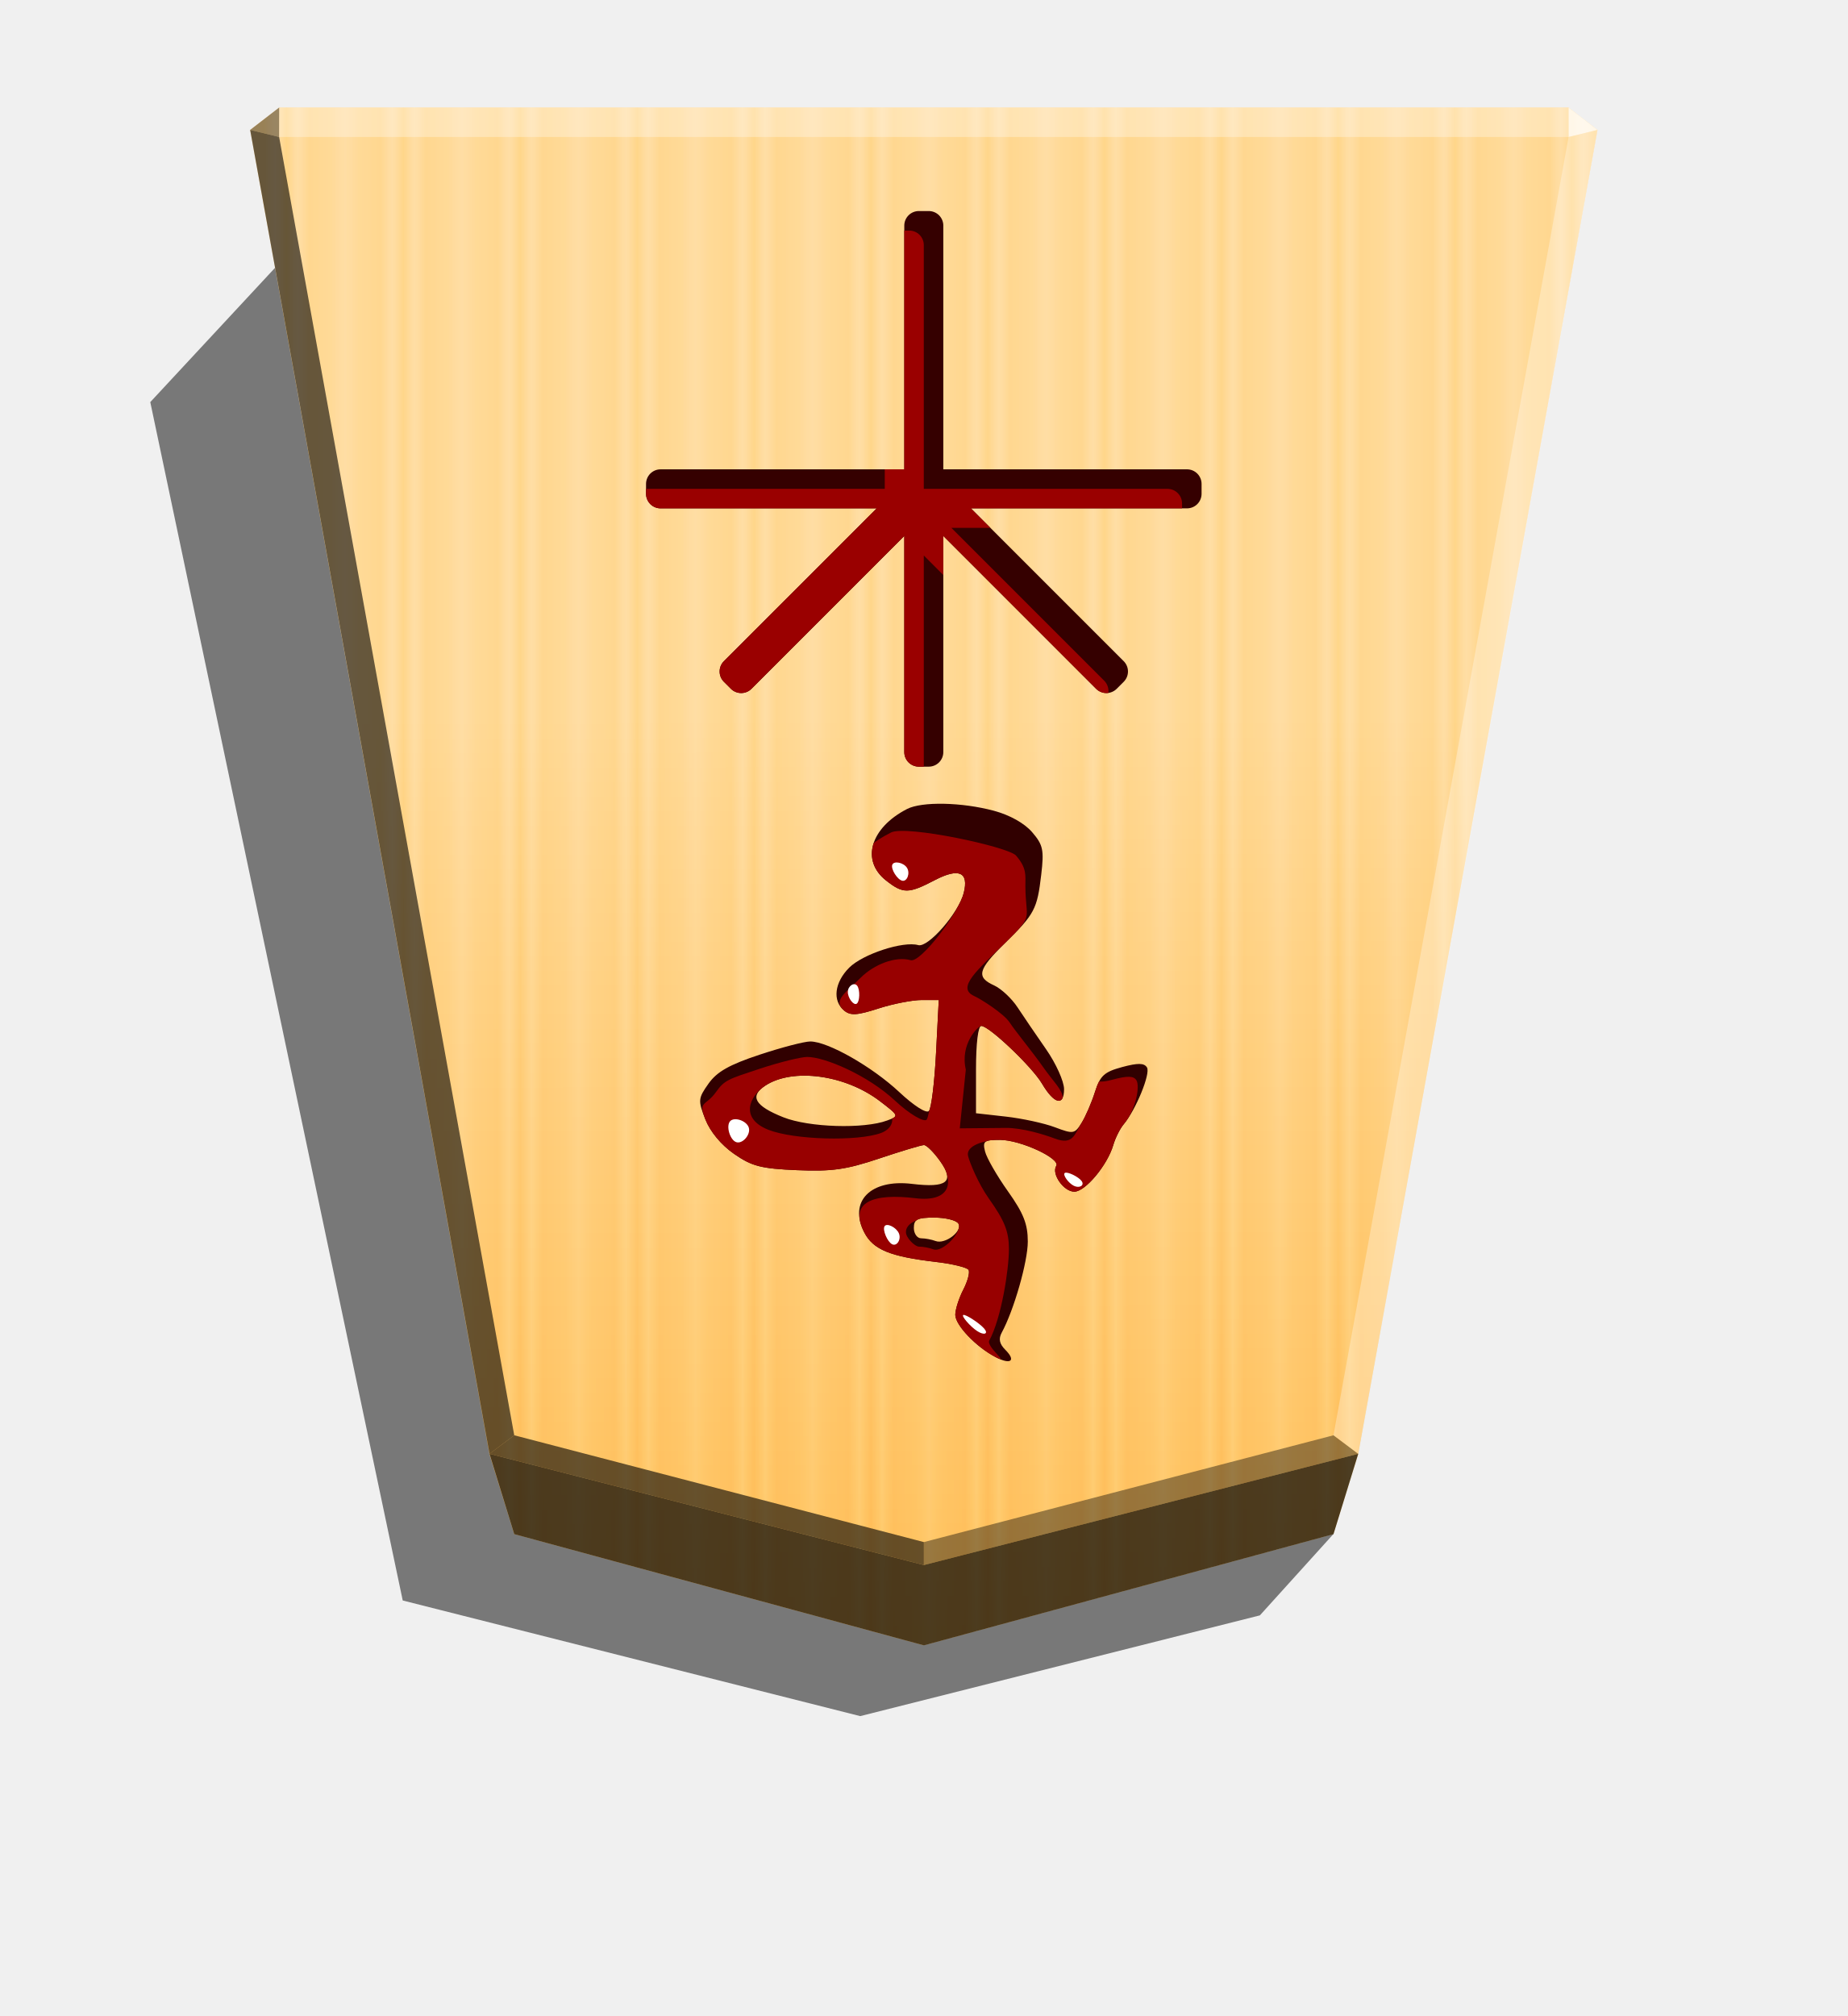
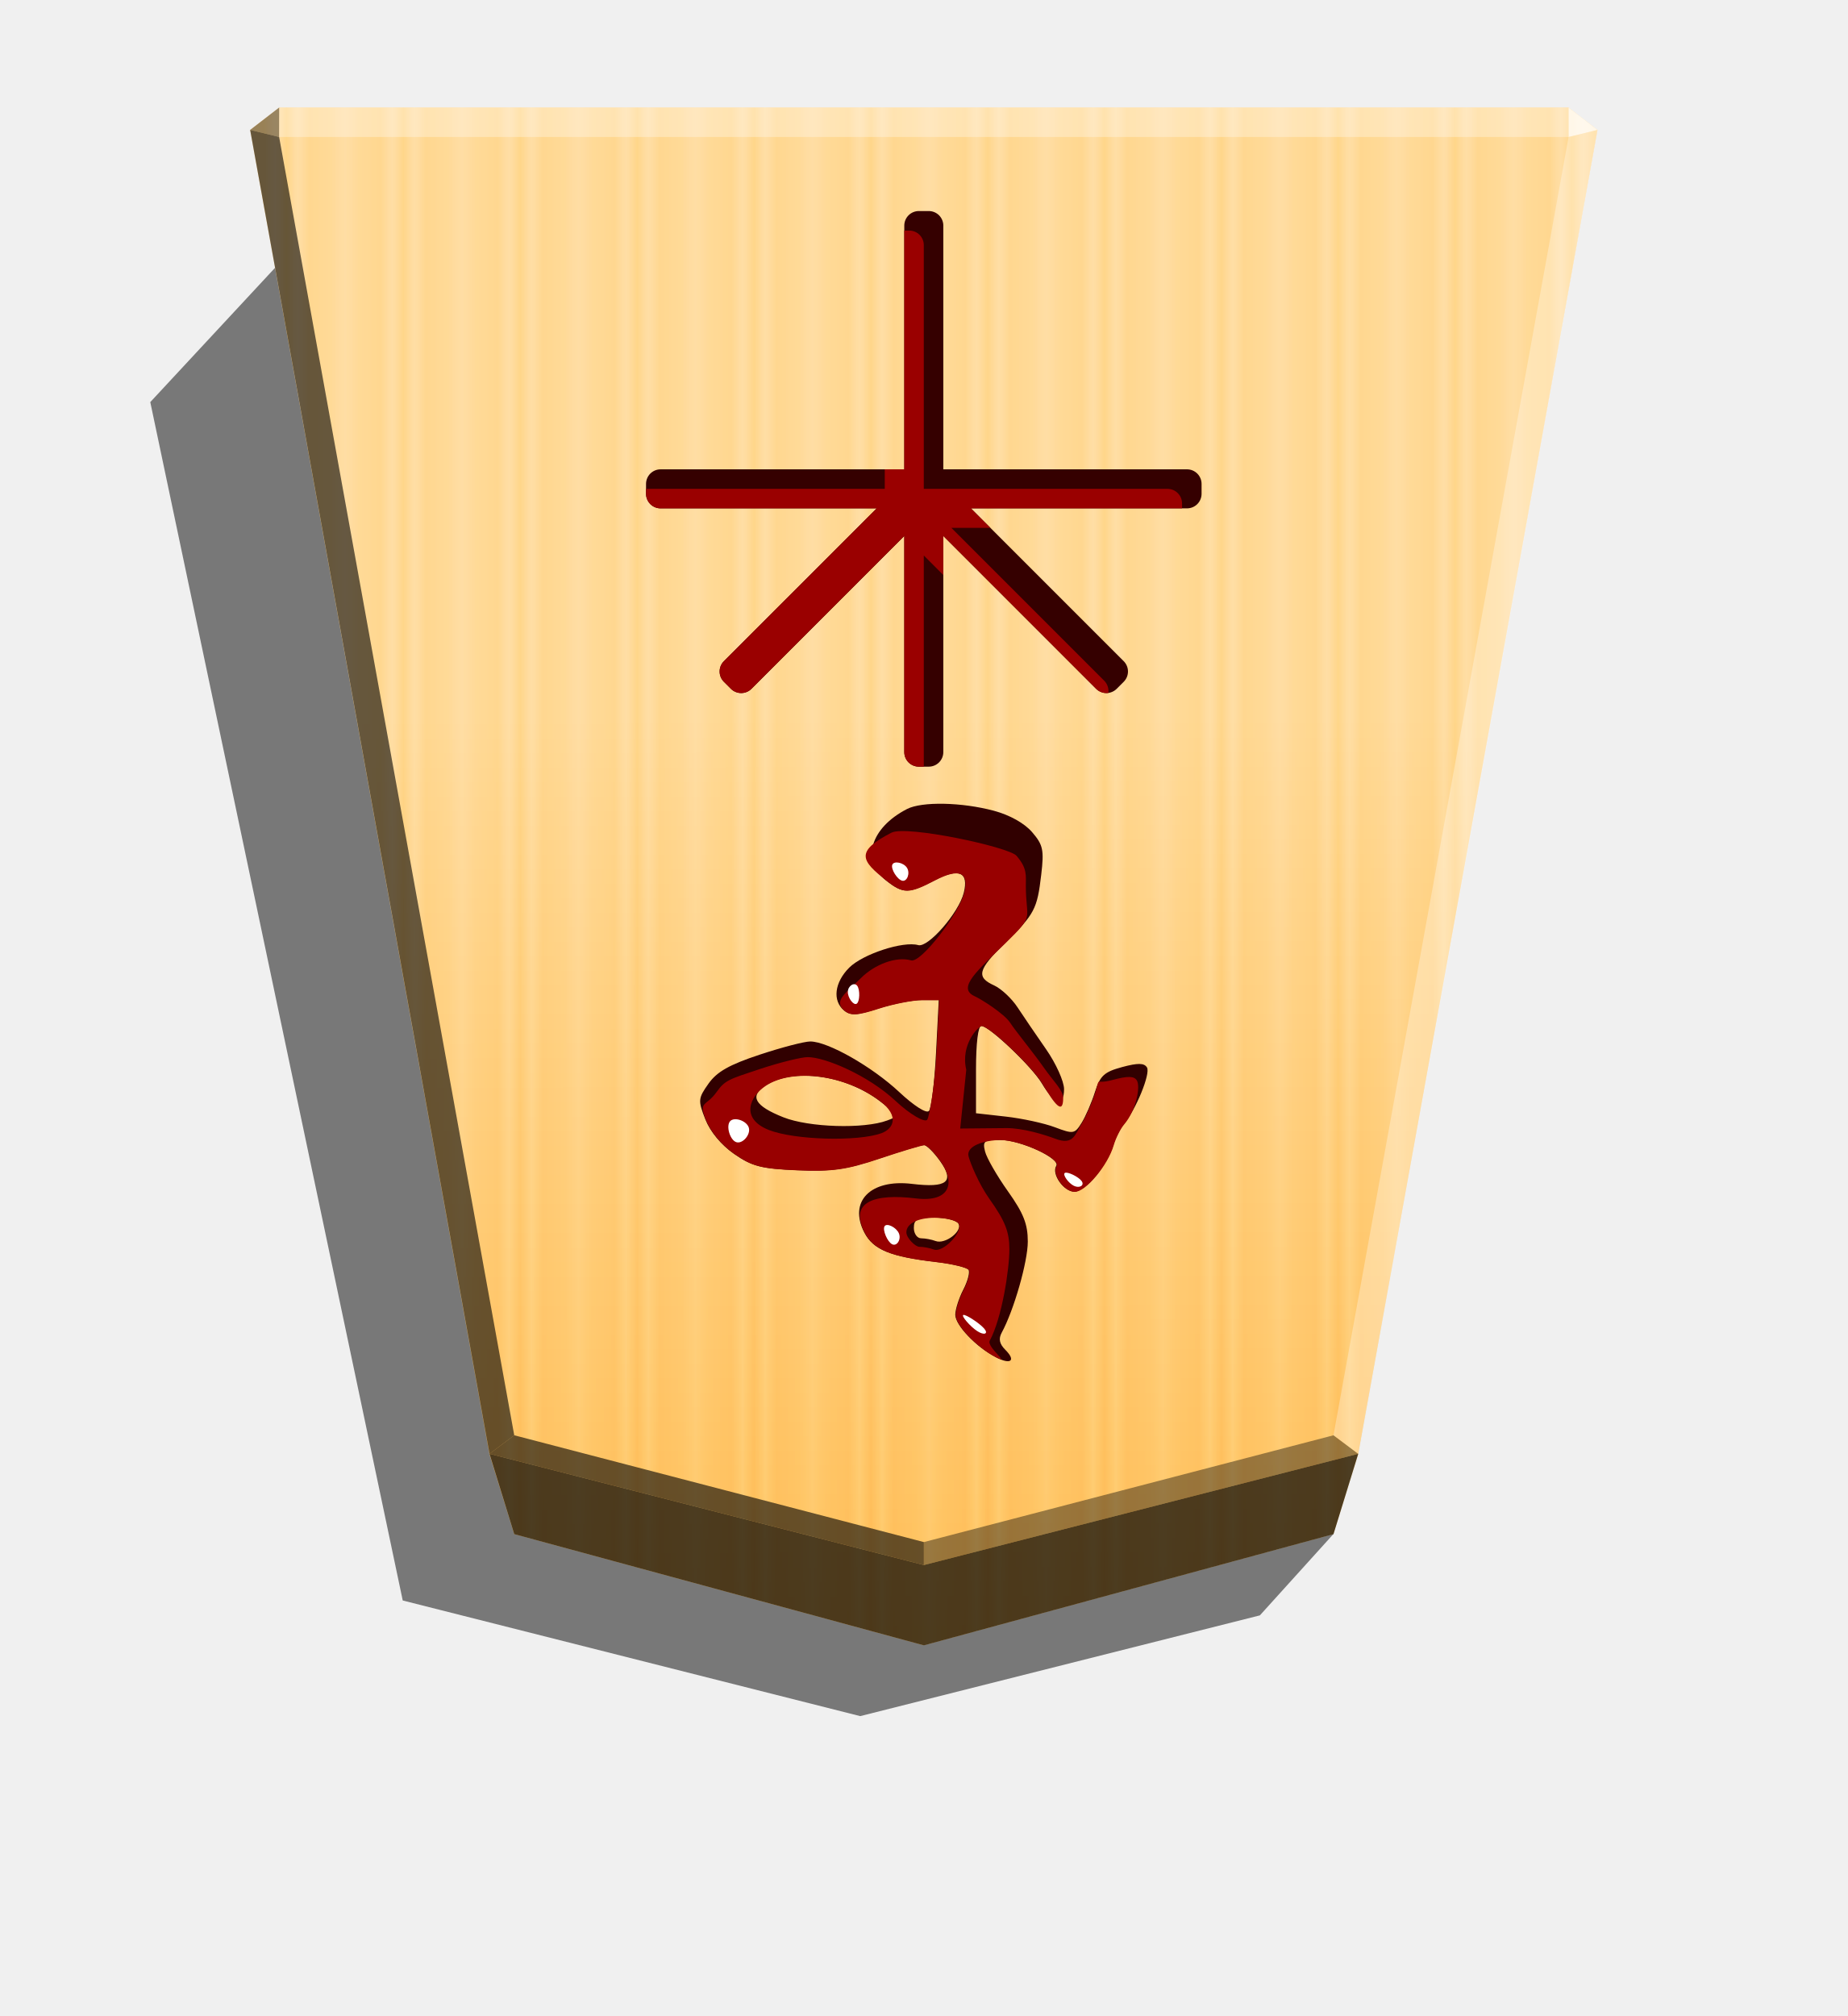
<svg xmlns="http://www.w3.org/2000/svg" width="498.898" height="544.252" viewBox="0 0 1320 1440">
  <defs>
    <linearGradient id="1NY_svg__a" x1="-1430.769" x2="-1409.955" y1="-77.47" y2="-77.47" gradientUnits="userSpaceOnUse" spreadMethod="reflect">
      <stop offset="0" stop-color="#ffd285" />
      <stop offset=".232" stop-color="#ffcd79" />
      <stop offset=".616" stop-color="#ffca73" />
      <stop offset=".808" stop-color="#ffd386" />
      <stop offset="1" stop-color="#ffc86e" />
    </linearGradient>
    <linearGradient id="1NY_svg__b" x1="-905.02" x2="-904.556" y1="-363.658" y2="184.159" gradientUnits="userSpaceOnUse">
      <stop offset="0" />
      <stop offset=".603" stop-color="#fff" />
    </linearGradient>
    <clipPath id="1NY_svg__c">
      <path stroke-width="1.534" d="M1808.815-1033.572a7.223 7.223 0 0 1-7.239-7.239v-120.827h-120.827a7.223 7.223 0 0 1-7.239-7.239v-4.879a7.223 7.223 0 0 1 7.239-7.239h107.142l-75.763-75.759a7.22 7.22 0 0 1 0-10.237l3.451-3.451a7.223 7.223 0 0 1 10.238 0l75.759 75.763v-107.143a7.223 7.223 0 0 1 7.239-7.239h4.878a7.223 7.223 0 0 1 7.239 7.239v107.143l75.759-75.763a7.223 7.223 0 0 1 10.238 0l3.451 3.451a7.22 7.22 0 0 1 0 10.237l-75.759 75.759h107.139a7.224 7.224 0 0 1 7.239 7.239v4.879a7.224 7.224 0 0 1-7.239 7.239h-120.827v120.827a7.223 7.223 0 0 1-7.239 7.239zm2.436-137.74h.01z" />
-     </clipPath>
-     <clipPath id="1NY_svg__d">
-       <path stroke-width="3.7" d="M711.392 390.257c11.292 3.031 21.797 8.91 27.253 15.254 7.844 9.119 8.604 12.659 6.524 30.36-2.904 24.709-4.692 28.086-25.871 48.861-19.399 19.03-20.772 24.355-7.8 30.265 5.076 2.313 12.605 9.354 16.73 15.647s13.292 19.748 20.372 29.9 12.872 23.004 12.872 28.56c0 12.494-7.1 10.706-15.77-3.972-7.114-12.043-37.792-41.197-43.351-41.197-2.278 0-3.783 12.408-3.783 31.185v31.185l21.276 2.391c11.702 1.315 27.497 4.742 35.1 7.616 13.115 4.957 14.09 4.801 19.014-3.049 2.854-4.551 7.159-14.486 9.566-22.079 3.718-11.728 6.642-14.414 19.444-17.861 11.281-3.038 15.739-2.971 17.739.265 2.691 4.355-7.969 30.35-16.669 40.651-2.579 3.053-5.911 9.713-7.406 14.801-4.242 14.441-19.997 33.302-27.818 33.302-7.593 0-16.489-12.682-12.933-18.436 3.236-5.235-25.606-18.566-40.168-18.566-11.376 0-12.526.898-10.663 8.325 1.149 4.579 8.486 17.338 16.304 28.354 11.179 15.749 14.216 23.428 14.216 35.938 0 14.401-9.912 49.03-18.614 65.033-2.403 4.419-1.663 8.053 2.486 12.202 7.878 7.878 4.082 10.948-6.681 5.404-13.993-7.208-28.993-22.898-28.993-30.325 0-3.791 2.566-11.853 5.702-17.917s4.823-12.447 3.749-14.185-11.549-4.28-23.278-5.65c-32.772-3.828-44.834-8.793-51.182-21.069-11.439-22.12 4.449-38.281 34.103-34.69 25.061 3.035 30.607-1.45 20.077-16.237-4.497-6.316-9.693-11.483-11.547-11.483s-16.238 4.319-31.965 9.599c-23.591 7.919-33.858 9.376-58.677 8.325-25.721-1.089-32.244-2.772-44.988-11.606-9.191-6.371-17.066-15.835-20.543-24.684-5.327-13.56-5.201-14.968 2.276-25.541 5.994-8.476 14.836-13.482 36.46-20.643 15.701-5.2 31.991-9.454 36.2-9.454 12.54 0 44.131 17.945 63.522 36.083 10.578 9.895 19.432 15.545 21.256 13.564 1.719-1.867 4.005-20.462 5.08-41.322l1.955-37.927h-12.177c-6.697 0-20.651 2.737-31.008 6.082-15.301 4.942-19.89 5.204-24.476 1.397-8.416-6.985-6.836-20.079 3.693-30.608 9.704-9.704 38.623-19.15 49.285-16.098 7.096 2.032 28.957-23.058 32.544-37.35 3.726-14.846-3.52-18-20.736-9.027-18.805 9.802-22.58 9.827-34.78.231-18.107-14.243-11.269-37.551 14.984-51.072 10.624-5.472 39.153-4.889 62.095 1.268M548.097 586.548c-11.556 7.572-7.608 14.516 12.876 22.653 18.253 7.25 57.508 8.461 74.123 2.286 8.594-3.194 8.541-3.335-5.261-13.862-24.673-18.819-62.168-23.901-81.739-11.078zm106.068 101.694c0 4.07 2.361 7.4 5.248 7.4s7.513.869 10.282 1.932c6.816 2.616 19.557-7.151 16.269-12.471-1.449-2.344-9.196-4.262-17.216-4.262-12.116 0-14.582 1.252-14.582 7.4z" />
    </clipPath>
  </defs>
  <path d="m952.539 1095.79-52.496 58.046-285.514 71.965-326.82-82.596-180.348-855.993 92.022-99.032z" opacity=".5" />
  <path fill="url(#1NY_svg__a)" d="m-1220.685-320.026-145.941 39.619-8.809 28.459-85.278 471.754 10.349 7.986h459.359l10.348-7.986-85.278-471.754-8.809-28.459z" transform="translate(-1787.64 533.54)scale(-2.0051)" />
  <path fill="url(#1NY_svg__b)" d="m-905.02-363.658-145.941 39.619-8.809 26.778-85.299 473.438 10.349 7.986 459.384-.003 10.349-7.986-85.284-471.612-8.809-28.601z" opacity=".25" style="mix-blend-mode:overlay" transform="translate(-1154.688 446.054)scale(-2.0051)" />
  <path d="m199.418 97.854.043-21.064-20.75 16.013zm770.876 940.595-17.664-13.248L660 1101.487v16.402z" opacity=".4" />
  <path d="m349.706 1038.449 17.664-13.248L660 1101.487v16.402z" opacity=".6" />
  <path d="m349.706 1038.449 17.664-13.248L199.418 97.854l-20.707-5.052z" opacity=".6" />
  <g fill="#fff">
    <path d="m970.294 1038.449-17.664-13.248 167.951-927.347 20.707-5.052z" opacity=".3" />
    <path d="m1120.582 97.854-.043-21.064 20.75 16.013z" opacity=".8" />
    <path d="M1120.582 97.854H199.418l.043-21.064h921.077l.043 21.064z" opacity=".3" />
  </g>
  <path d="m367.369 1095.797-17.663-57.348L660 1117.89l310.294-79.441-17.663 57.348L660 1175.238z" opacity=".7" />
  <path fill="#350000" d="M656.441 150.745a10.405 10.405 0 0 0-10.428 10.428v174.064H471.949a10.405 10.405 0 0 0-10.428 10.428v7.028a10.405 10.405 0 0 0 10.428 10.428h154.349L517.154 472.26a10.406 10.406 0 0 0 0 14.748l4.971 4.971a10.406 10.406 0 0 0 14.748 0l109.139-109.144v154.35a10.405 10.405 0 0 0 10.428 10.428h7.028a10.405 10.405 0 0 0 10.428-10.428v-154.35l109.139 109.144a10.406 10.406 0 0 0 14.748 0l4.971-4.971a10.406 10.406 0 0 0 0-14.748L693.616 363.121H847.96a10.405 10.405 0 0 0 10.428-10.428v-7.028a10.405 10.405 0 0 0-10.428-10.428H673.897V161.173a10.405 10.405 0 0 0-10.428-10.428zm3.509 198.429h.014z" />
  <path fill="#9a0000" d="M1799.134-1043.253a7.223 7.223 0 0 1-7.239-7.239v-120.827h-120.827a7.223 7.223 0 0 1-7.239-7.239v-4.878a7.223 7.223 0 0 1 7.239-7.239h107.143l-75.763-75.759a7.223 7.223 0 0 1 0-10.238l3.451-3.451a7.22 7.22 0 0 1 10.237 0l75.759 75.763v-107.142a7.223 7.223 0 0 1 7.239-7.239h4.879a7.224 7.224 0 0 1 7.239 7.239v107.142l75.759-75.763a7.22 7.22 0 0 1 10.237 0l3.451 3.451a7.223 7.223 0 0 1 0 10.238l-75.759 75.759h107.139a7.224 7.224 0 0 1 7.239 7.239v4.878a7.223 7.223 0 0 1-7.239 7.239h-120.827v120.827a7.223 7.223 0 0 1-7.239 7.239zm2.436-137.74h.01v-.01z" clip-path="url(#1NY_svg__c)" transform="matrix(1.4406 0 0 -1.4406 -1949.339 -1338.218)" />
  <path fill="#310000" d="M710.07 579.127c11.292 3.031 21.797 8.91 27.253 15.254 7.844 9.119 8.604 12.659 6.524 30.36-2.904 24.709-4.692 28.086-25.871 48.861-19.399 19.03-20.772 24.355-7.8 30.265 5.076 2.313 12.605 9.354 16.73 15.647s13.292 19.748 20.372 29.9 12.872 23.004 12.872 28.56c0 12.494-7.1 10.706-15.77-3.972-7.114-12.043-37.792-41.197-43.351-41.197-2.278 0-3.783 12.408-3.783 31.185v31.185l21.276 2.391c11.702 1.315 27.497 4.742 35.1 7.616 13.115 4.957 14.09 4.801 19.014-3.049 2.854-4.551 7.159-14.486 9.566-22.079 3.718-11.728 6.642-14.414 19.444-17.861 11.281-3.038 15.739-2.971 17.739.265 2.691 4.355-7.968 30.35-16.669 40.651-2.579 3.053-5.911 9.713-7.406 14.801-4.242 14.441-19.997 33.302-27.818 33.302-7.593 0-16.489-12.682-12.933-18.436 3.236-5.235-25.606-18.566-40.168-18.566-11.376 0-12.526.898-10.664 8.325 1.149 4.579 8.486 17.338 16.304 28.354 11.179 15.749 14.216 23.428 14.216 35.938 0 14.401-9.912 49.03-18.614 65.033-2.403 4.419-1.663 8.053 2.486 12.202 7.878 7.878 4.082 10.948-6.681 5.404-13.993-7.208-28.994-22.898-28.994-30.325 0-3.791 2.566-11.853 5.701-17.917s4.823-12.447 3.749-14.185-11.549-4.28-23.277-5.65c-32.772-3.828-44.834-8.793-51.182-21.069-11.439-22.12 4.449-38.281 34.103-34.69 25.061 3.035 30.607-1.45 20.077-16.237-4.497-6.316-9.693-11.483-11.547-11.483s-16.238 4.319-31.965 9.599c-23.591 7.919-33.858 9.376-58.677 8.325-25.721-1.089-32.244-2.772-44.988-11.606-9.191-6.371-17.066-15.835-20.543-24.684-5.327-13.56-5.201-14.968 2.275-25.541 5.994-8.476 14.836-13.482 36.46-20.643 15.701-5.2 31.991-9.454 36.2-9.454 12.54 0 44.131 17.945 63.522 36.083 10.578 9.895 19.432 15.545 21.256 13.564 1.719-1.867 4.005-20.462 5.08-41.322l1.955-37.927h-12.177c-6.697 0-20.651 2.737-31.008 6.082-15.301 4.942-19.889 5.204-24.476 1.397-8.416-6.985-6.836-20.079 3.693-30.608 9.704-9.704 38.623-19.15 49.285-16.098 7.096 2.032 28.957-23.058 32.544-37.35 3.726-14.846-3.52-18-20.736-9.027-18.805 9.802-22.58 9.827-34.78.231-18.107-14.243-11.269-37.551 14.984-51.072 10.624-5.472 39.153-4.889 62.095 1.268zM546.775 775.418c-11.556 7.572-7.608 14.516 12.876 22.653 18.253 7.25 57.508 8.461 74.123 2.286 8.594-3.194 8.541-3.335-5.261-13.862-24.673-18.819-62.168-23.901-81.739-11.078zm106.068 101.694c0 4.07 2.361 7.4 5.248 7.4s7.513.869 10.282 1.932c6.816 2.616 19.557-7.151 16.269-12.471-1.449-2.344-9.196-4.262-17.216-4.262-12.116 0-14.582 1.252-14.582 7.4z" />
-   <path fill="#980000" d="M727.204 422.29c7.844 9.119 6.608 14.092 6.639 21.67.101 24.878 6.634 19.996-14.545 40.771-19.399 19.03-35.064 31.906-22.092 37.816 5.076 2.313 21.234 12.59 25.359 18.882s16.798 21.635 23.877 31.787 14.078 16.472 14.078 22.028c0 12.494-6.148 4.564-14.818-10.113-7.114-12.043-37.792-41.197-43.351-41.197-2.278 0-15.333 12.899-11.064 31.185l-4.315 41.972 32.871-.306c11.775-.11 27.497 4.742 35.1 7.616 13.115 4.957 14.09-3.289 19.014-11.139 2.854-4.551 7.159-14.486 9.566-22.079 3.718-11.728-.909-5.246 11.893-8.693 11.281-3.038 15.739-2.971 17.739.265 2.691 4.355-.418 21.182-9.119 31.482-2.579 3.053-5.911 9.713-7.406 14.801-4.242 14.441-19.997 33.302-27.818 33.302-7.593 0-16.489-12.682-12.933-18.436 3.236-5.235-25.606-18.566-40.168-18.566-11.376 0-24.661 4.134-22.798 11.561 1.149 4.579 7.137 19.496 14.956 30.511 11.179 15.749 14.216 23.428 14.216 35.938 0 14.401-5.328 49.3-14.03 65.303-2.403 4.419 15.467 17.487 4.704 11.943-13.993-7.208-28.993-22.898-28.993-30.325 0-3.791 2.566-11.853 5.702-17.917s4.823-12.447 3.749-14.185-11.549-4.28-23.277-5.65c-32.772-3.828-44.834-8.793-51.182-21.069-11.439-22.12 6.876-28.034 36.53-24.443 25.061 3.035 28.18-11.697 17.65-26.484-4.497-6.316-9.693-11.483-11.547-11.483s-16.238 4.319-31.965 9.599c-23.591 7.919-33.858 9.376-58.677 8.325-25.721-1.089-32.244-2.772-44.988-11.606-9.191-6.371-17.066-15.835-20.543-24.684-5.327-13.56.192-9.036 7.669-19.608 5.994-8.476 8.904-9.168 30.528-16.329 15.701-5.2 30.373-8.645 34.582-8.645 12.54 0 43.322 13.091 62.713 31.229 10.578 9.895 20.781 15.545 22.604 13.564 1.719-1.867 5.623-26.664 6.698-47.524l1.955-37.927H659.79c-6.697 0-20.651 2.737-31.008 6.082-15.301 4.942-19.89 5.204-24.476 1.397-8.416-6.985 1.253-12.798 11.783-23.328 9.704-9.704 25.14-15.644 35.802-12.592 7.096 2.032 34.35-33.844 37.938-48.137 3.726-14.846-3.52-18-20.736-9.027-18.805 9.802-22.58 9.827-34.78.231-18.107-14.243-22.71-20.771 3.543-34.292 10.624-5.472 83.892 10.178 89.348 16.522zM548.097 586.548c-11.556 7.572-18.395 23.415 2.09 31.552 18.253 7.25 63.98 8.461 80.595 2.286 8.594-3.194 12.855-12.234-.946-22.76-24.673-18.819-62.168-23.901-81.739-11.078m100.406 104.661c0 4.07 6.406 10.367 9.293 10.367s7.513.869 10.282 1.932c6.816 2.616 21.175-13.083 17.887-18.404-1.449-2.344-9.196-4.262-17.216-4.262-12.116 0-20.245 4.218-20.245 10.367z" clip-path="url(#1NY_svg__d)" transform="translate(-1.321 188.87)" />
+   <path fill="#980000" d="M726.204 611.29c7.844 9.119 6.608 14.092 6.639 21.67.101 24.878 6.634 19.996-14.545 40.771-19.399 19.03-35.064 31.906-22.092 37.816 5.076 2.313 21.234 12.59 25.359 18.882s16.798 21.635 23.877 31.787 14.078 16.472 14.078 22.028c0 12.494-6.148 4.564-14.818-10.113-7.114-12.043-37.792-41.197-43.351-41.197-2.278 0-15.333 12.899-11.064 31.185l-4.315 41.972 32.871-.306c11.775-.11 27.497 4.742 35.1 7.616 13.115 4.957 14.09-3.289 19.014-11.139 2.854-4.551 7.159-14.486 9.566-22.079 3.718-11.728-.909-5.246 11.893-8.693 11.281-3.038 15.739-2.971 17.739.265 2.691 4.355-.418 21.182-9.119 31.482-2.579 3.053-5.911 9.713-7.406 14.801-4.242 14.441-19.997 33.302-27.818 33.302-7.593 0-16.489-12.682-12.933-18.436 3.236-5.235-25.606-18.566-40.168-18.566-11.376 0-24.661 4.134-22.798 11.561 1.149 4.579 7.137 19.496 14.956 30.511 11.179 15.749 14.216 23.428 14.216 35.938 0 14.401-5.328 49.3-14.03 65.303-2.403 4.419 15.467 17.487 4.704 11.943-13.993-7.208-28.993-22.898-28.993-30.325 0-3.791 2.566-11.853 5.702-17.917s4.823-12.447 3.749-14.185-11.549-4.28-23.277-5.65c-32.772-3.828-44.834-8.793-51.182-21.069-11.439-22.12 6.876-28.034 36.53-24.443 25.061 3.035 28.18-11.697 17.65-26.484-4.497-6.316-9.693-11.483-11.547-11.483s-16.238 4.319-31.965 9.599c-23.591 7.919-33.858 9.376-58.677 8.325-25.721-1.089-32.244-2.772-44.988-11.606-9.191-6.371-17.066-15.835-20.543-24.684-5.327-13.56.192-9.036 7.669-19.608 5.994-8.476 8.904-9.168 30.528-16.329 15.701-5.2 30.373-8.645 34.582-8.645 12.54 0 43.322 13.091 62.713 31.229 10.578 9.895 20.781 15.545 22.604 13.564 1.719-1.867 5.623-26.664 6.698-47.524l1.955-37.927H658.79c-6.697 0-20.651 2.737-31.008 6.082-15.301 4.942-19.89 5.204-24.476 1.397-8.416-6.985 1.253-12.798 11.783-23.328 9.704-9.704 25.14-15.644 35.802-12.592 7.096 2.032 34.35-33.844 37.938-48.137 3.726-14.846-3.52-18-20.736-9.027-18.805 9.802-22.58 9.827-34.78.231-18.107-14.243-22.71-20.771 3.543-34.292 10.624-5.472 83.892 10.178 89.348 16.522zM547.097 775.548c-11.556 7.572-18.395 23.415 2.09 31.552 18.253 7.25 63.98 8.461 80.595 2.286 8.594-3.194 12.855-12.234-.946-22.76-24.673-18.819-62.168-23.901-81.739-11.078m100.406 104.661c0 4.07 6.406 10.367 9.293 10.367s7.513.869 10.282 1.932c6.816 2.616 21.175-13.083 17.887-18.404-1.449-2.344-9.196-4.262-17.216-4.262-12.116 0-20.245 4.218-20.245 10.367z" />
  <path fill="#fff" d="M525.96 815.819c4.469 1.526 10.458-5.357 8.984-10.325s-10.413-8.022-13.408-4.58-.045 13.379 4.424 14.905m111.388 72.935c3.415 1.692 6.623-3.492 4.814-7.776s-8.64-7.67-10.245-5.078 2.017 11.162 5.431 12.853zm-25.351-171.815c2.237-1.423 2.504-9.952.4-12.796s-6.58.002-6.713 4.268 4.076 9.95 6.313 8.528m32.587-87.849c3.507.718 5.749-5.425 3.364-9.216s-9.402-5.229-10.524-2.156 3.653 10.654 7.16 11.373zm122.605 217.931c4.006 1.952 7.708-.287 5.554-3.359s-10.167-6.978-12.019-5.858 2.459 7.265 6.465 9.217m-79.021 92.243c1.648-.614 11.581 5.844 14.899 9.684s.023 5.067-4.943 1.84-11.604-10.911-9.956-11.524" />
</svg>
